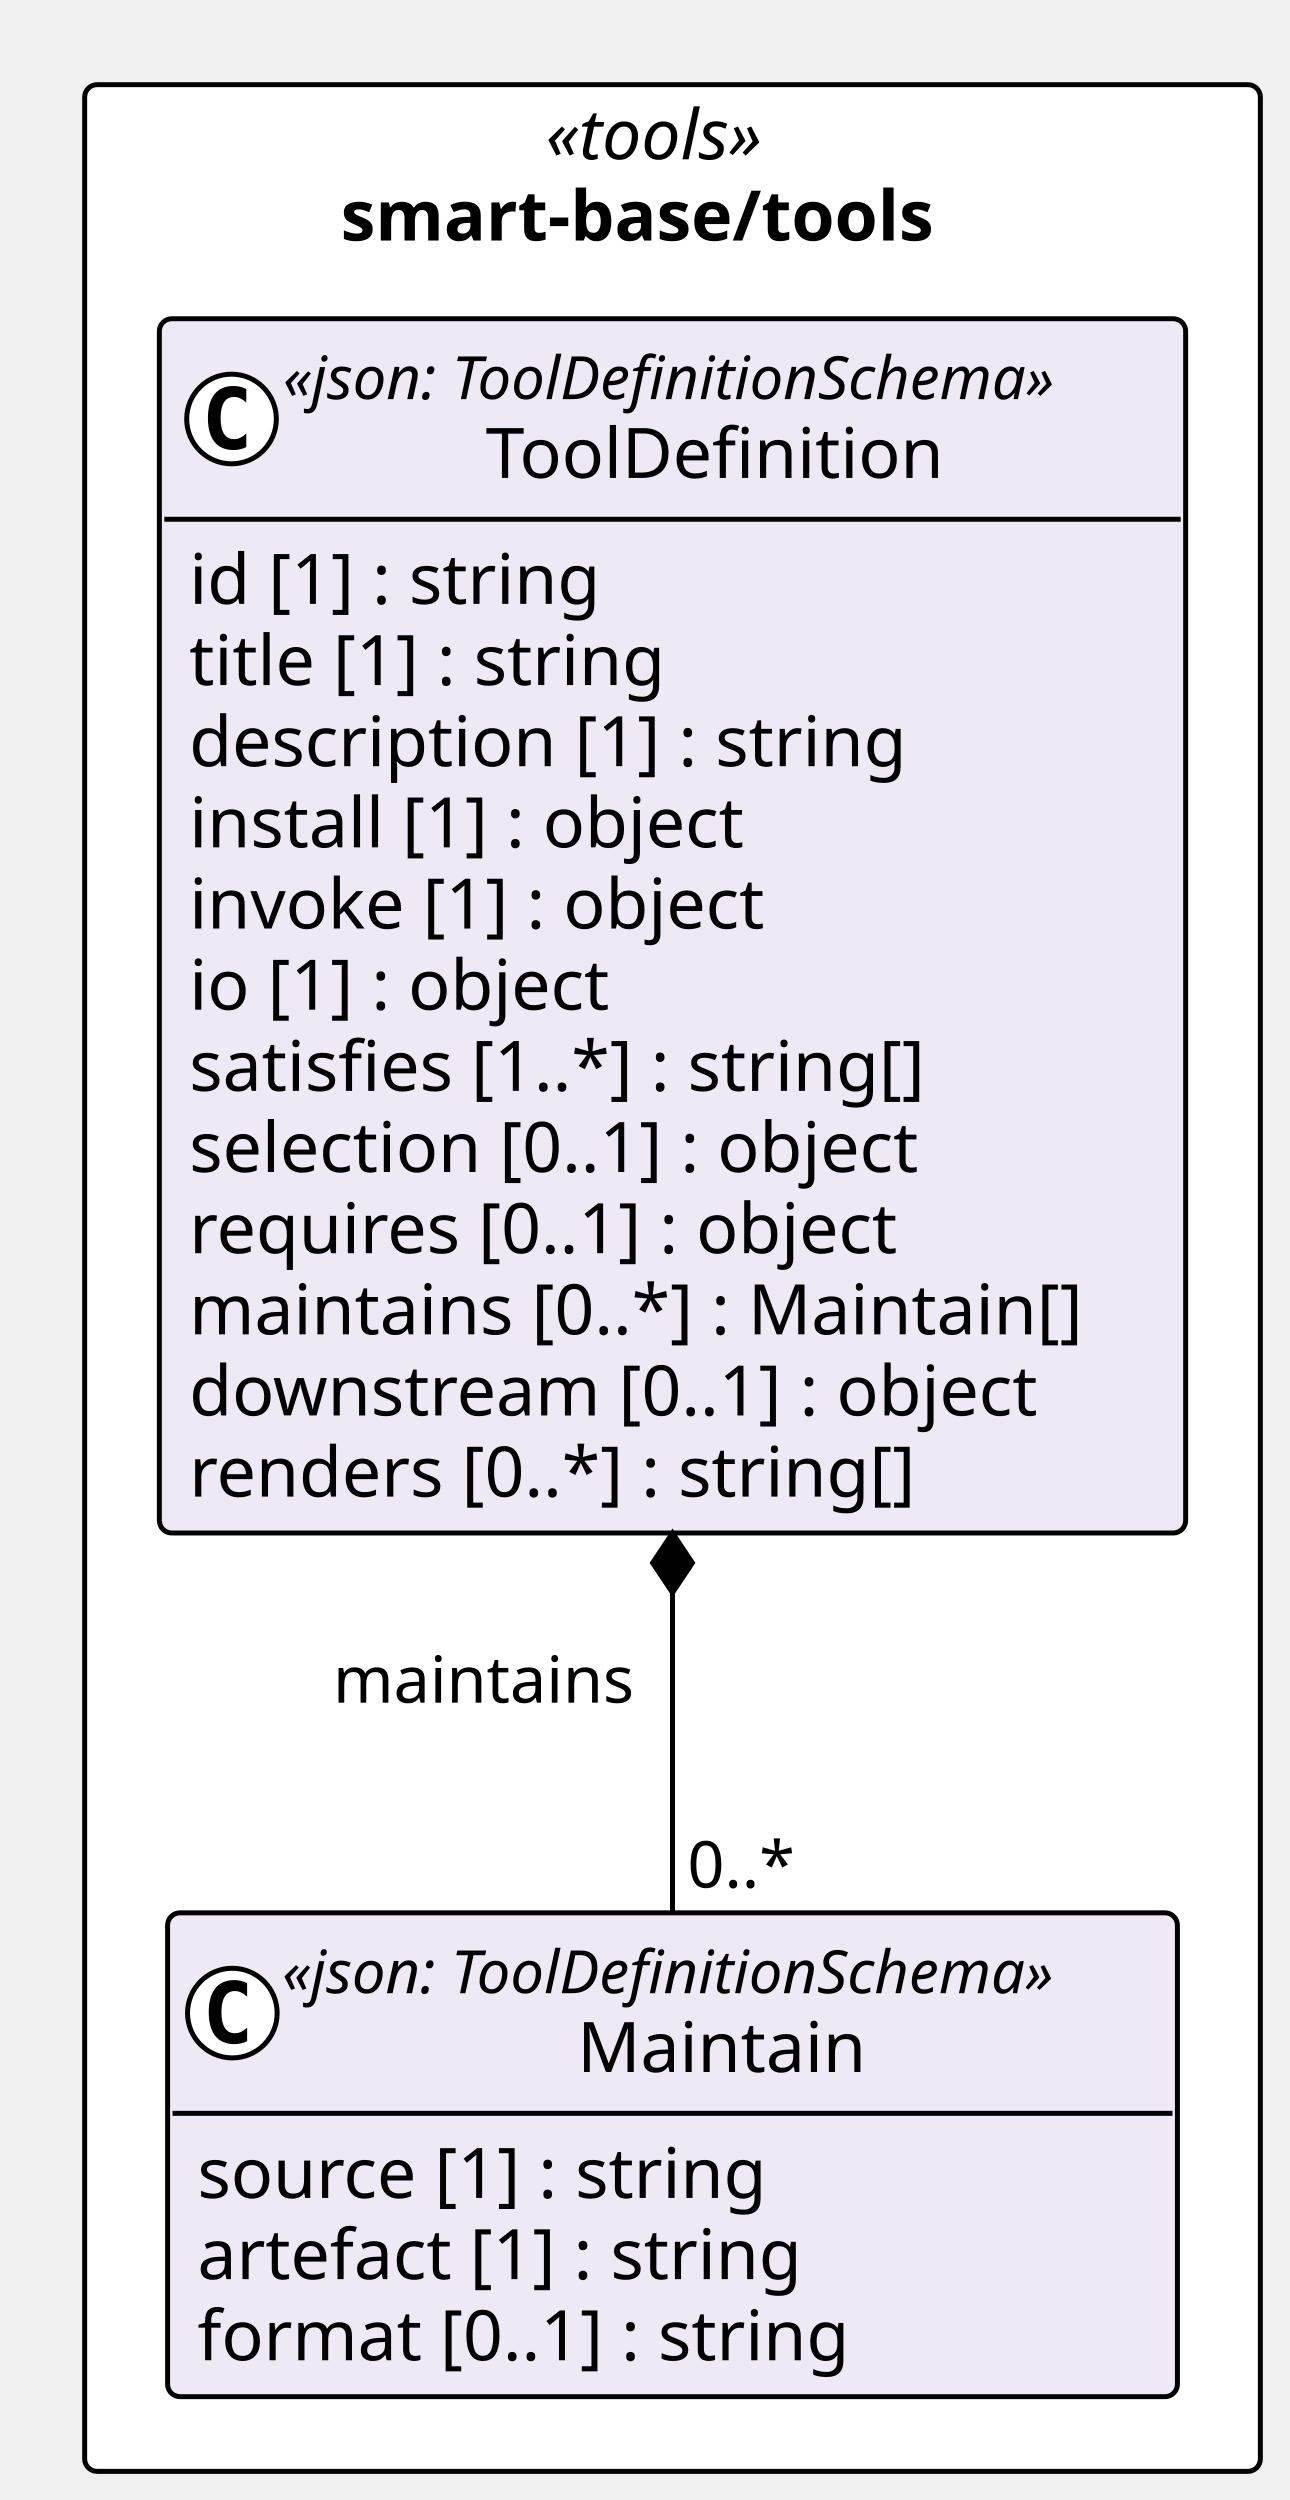
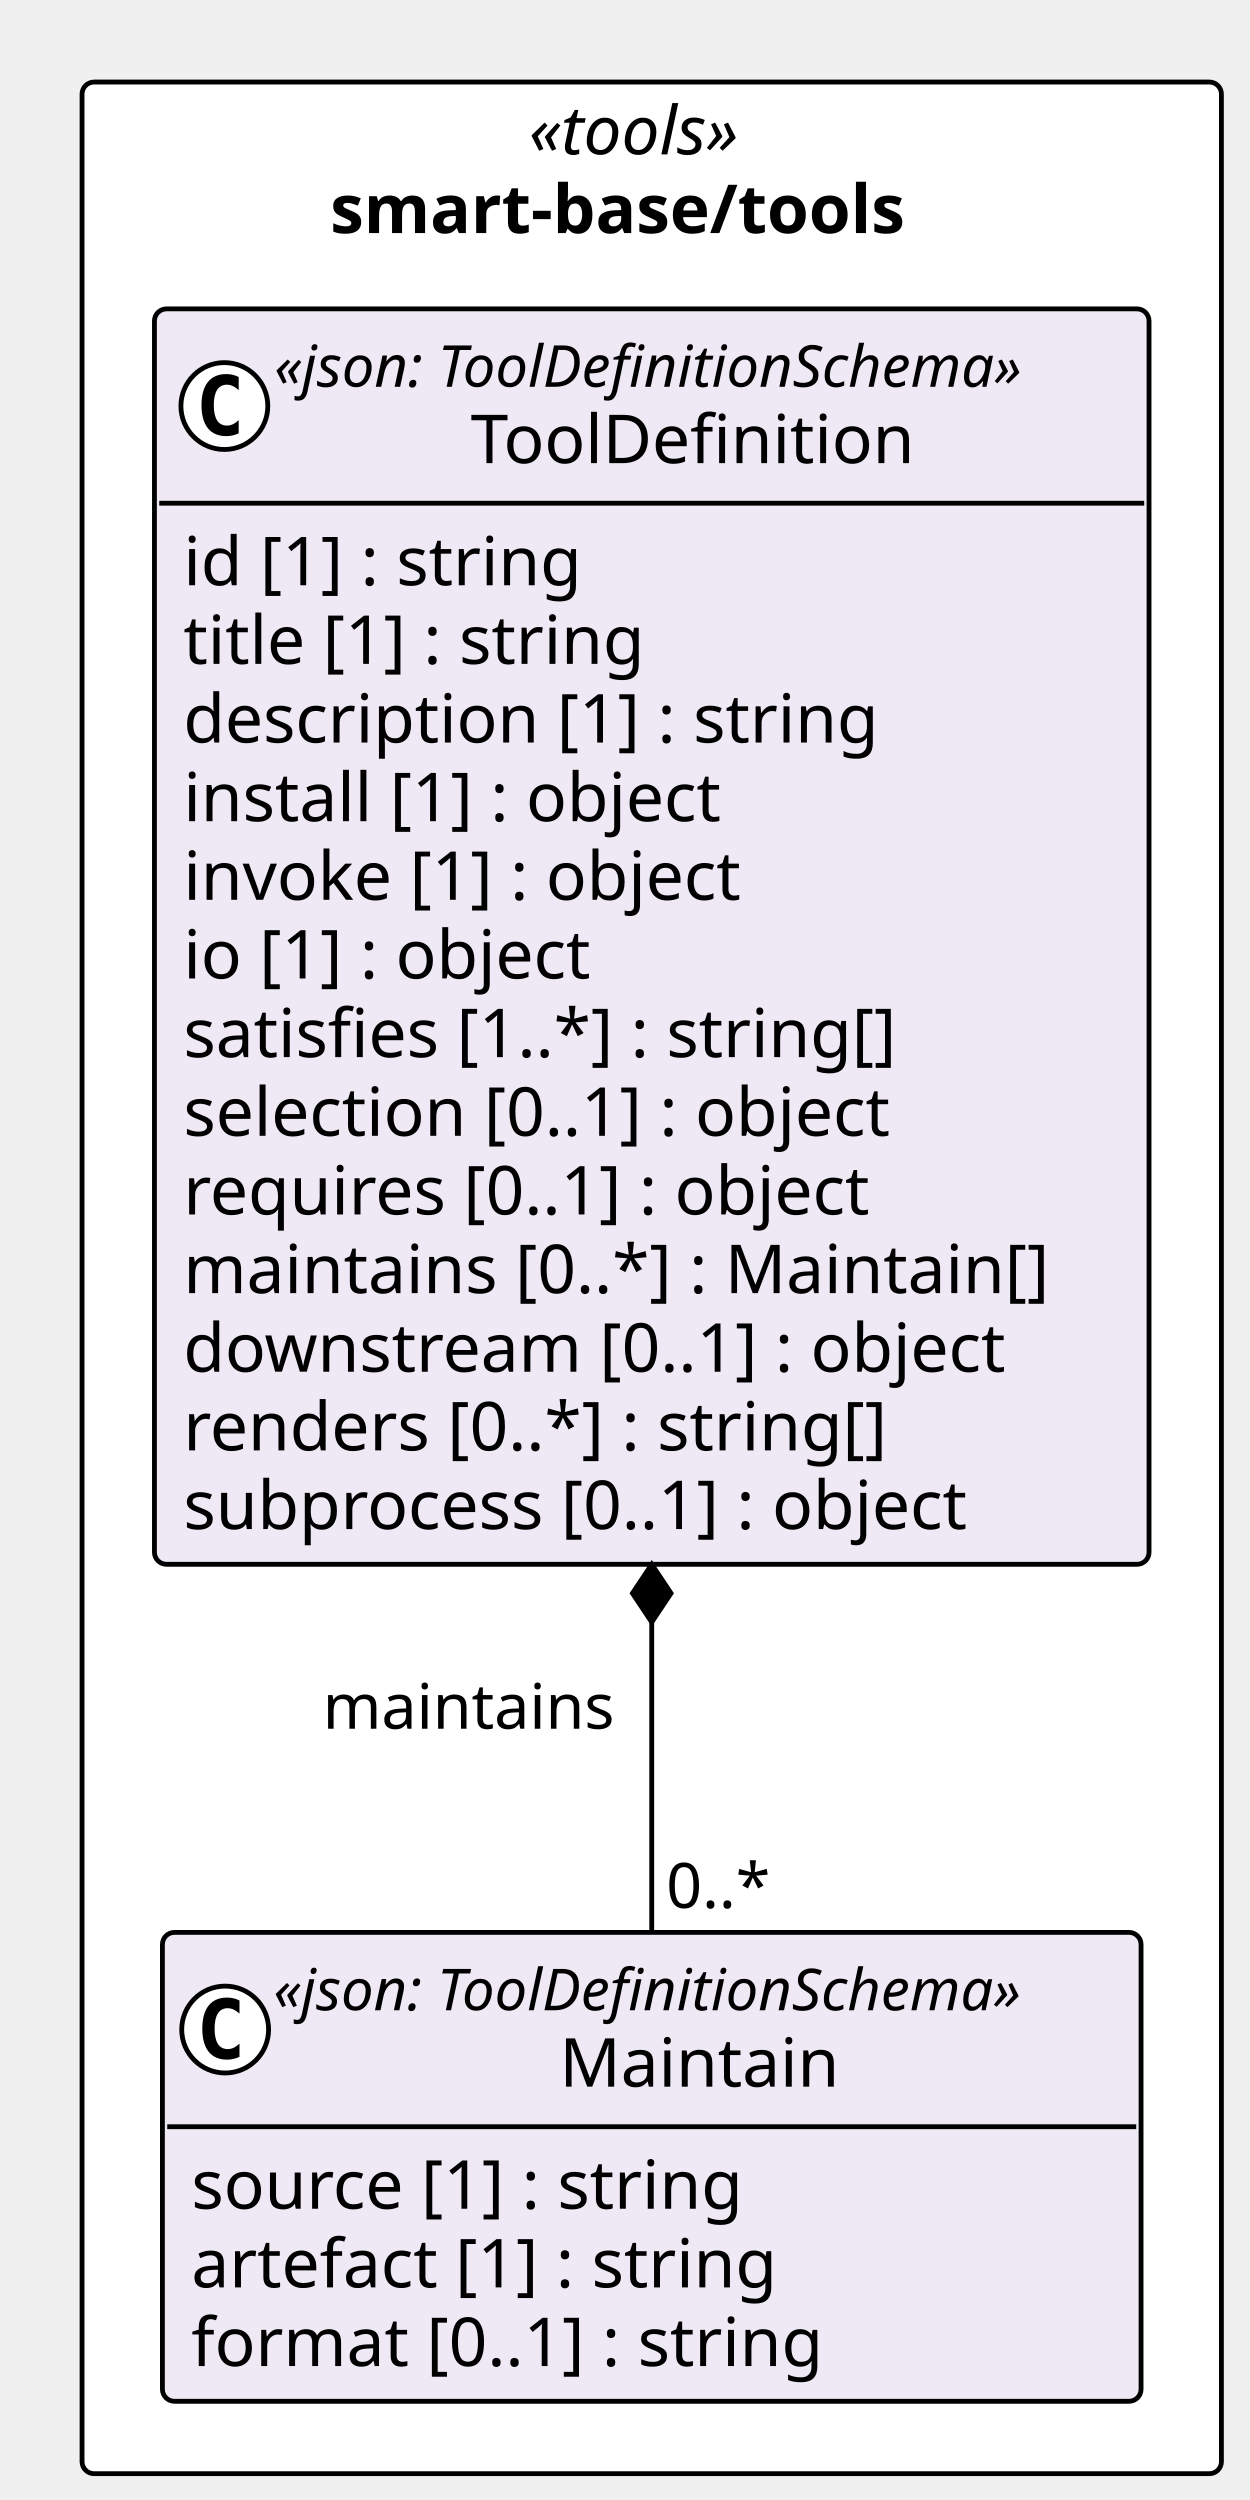
- <svg xmlns="http://www.w3.org/2000/svg" contentStyleType="text/css" height="502px" preserveAspectRatio="none" style="width:259px;height:502px;background:#FFFFFF;" version="1.1" viewBox="0 0 259 502" width="259px" zoomAndPan="magnify">
+ <svg xmlns="http://www.w3.org/2000/svg" contentStyleType="text/css" height="518px" preserveAspectRatio="none" style="width:259px;height:518px;background:#FFFFFF;" version="1.1" viewBox="0 0 259 518" width="259px" zoomAndPan="magnify">
  <defs />
  <g>
-     <rect fill="#FFFFFF" height="479.25" rx="2.5" ry="2.5" style="stroke:#000000;stroke-width:1.0;" width="236.079" x="17" y="17" />
+     <rect fill="#FFFFFF" height="495.547" rx="2.5" ry="2.5" style="stroke:#000000;stroke-width:1.0;" width="236.079" x="17" y="17" />
    <text fill="#000000" font-family="Verdana" font-size="14" font-style="italic" lengthAdjust="spacing" textLength="50.935" x="109.572" y="31.995">«tools»</text>
    <text fill="#000000" font-family="Verdana" font-size="14" font-weight="bold" lengthAdjust="spacing" textLength="133.246" x="68.416" y="48.292">smart-base/tools</text>
    <g id="elem_smart_base_tools_Maintain">
-       <rect codeLine="11" fill="#EEE9F5" height="97.156" id="smart_base_tools_Maintain" rx="2.5" ry="2.5" style="stroke:#000000;stroke-width:1.0;" width="202.775" x="33.652" y="384.094" />
-       <ellipse cx="46.652" cy="404.227" fill="#FFFFFF" rx="9" ry="9" style="stroke:#000000;stroke-width:1.0;" />
-       <path d="M49.621,409.867 Q49.042,410.164 48.402,410.305 Q47.761,410.461 47.058,410.461 Q44.558,410.461 43.23,408.82 Q41.917,407.164 41.917,404.039 Q41.917,400.914 43.23,399.258 Q44.558,397.602 47.058,397.602 Q47.761,397.602 48.402,397.758 Q49.058,397.914 49.621,398.211 L49.621,400.93 Q48.996,400.352 48.402,400.086 Q47.808,399.805 47.183,399.805 Q45.839,399.805 45.152,400.883 Q44.464,401.945 44.464,404.039 Q44.464,406.133 45.152,407.211 Q45.839,408.273 47.183,408.273 Q47.808,408.273 48.402,408.008 Q48.996,407.727 49.621,407.148 L49.621,409.867 Z " fill="#000000" />
-       <text fill="#000000" font-family="Verdana" font-size="12" font-style="italic" lengthAdjust="spacing" textLength="178.775" x="56.652" y="400.232">«json: ToolDefinitionSchema»</text>
-       <text fill="#000000" font-family="Verdana" font-size="14" lengthAdjust="spacing" textLength="60.252" x="115.914" y="416.058">Maintain</text>
-       <line style="stroke:#000000;stroke-width:1.0;" x1="34.652" x2="235.427" y1="424.359" y2="424.359" />
-       <text fill="#000000" font-family="Verdana" font-size="14" lengthAdjust="spacing" textLength="124.886" x="39.652" y="441.354">source [1] : string</text>
-       <text fill="#000000" font-family="Verdana" font-size="14" lengthAdjust="spacing" textLength="133.219" x="39.652" y="457.651">artefact [1] : string</text>
-       <text fill="#000000" font-family="Verdana" font-size="14" lengthAdjust="spacing" textLength="142.851" x="39.652" y="473.948">format [0..1] : string</text>
+       <rect codeLine="11" fill="#EEE9F5" height="97.156" id="smart_base_tools_Maintain" rx="2.5" ry="2.5" style="stroke:#000000;stroke-width:1.0;" width="202.775" x="33.652" y="400.391" />
+       <ellipse cx="46.652" cy="420.523" fill="#FFFFFF" rx="9" ry="9" style="stroke:#000000;stroke-width:1.0;" />
+       <path d="M49.621,426.164 Q49.042,426.461 48.402,426.602 Q47.761,426.758 47.058,426.758 Q44.558,426.758 43.23,425.117 Q41.917,423.461 41.917,420.336 Q41.917,417.211 43.23,415.555 Q44.558,413.898 47.058,413.898 Q47.761,413.898 48.402,414.055 Q49.058,414.211 49.621,414.508 L49.621,417.227 Q48.996,416.648 48.402,416.383 Q47.808,416.102 47.183,416.102 Q45.839,416.102 45.152,417.18 Q44.464,418.242 44.464,420.336 Q44.464,422.43 45.152,423.508 Q45.839,424.57 47.183,424.57 Q47.808,424.57 48.402,424.305 Q48.996,424.023 49.621,423.445 L49.621,426.164 Z " fill="#000000" />
+       <text fill="#000000" font-family="Verdana" font-size="12" font-style="italic" lengthAdjust="spacing" textLength="178.775" x="56.652" y="416.529">«json: ToolDefinitionSchema»</text>
+       <text fill="#000000" font-family="Verdana" font-size="14" lengthAdjust="spacing" textLength="60.252" x="115.914" y="432.354">Maintain</text>
+       <line style="stroke:#000000;stroke-width:1.0;" x1="34.652" x2="235.427" y1="440.656" y2="440.656" />
+       <text fill="#000000" font-family="Verdana" font-size="14" lengthAdjust="spacing" textLength="124.886" x="39.652" y="457.651">source [1] : string</text>
+       <text fill="#000000" font-family="Verdana" font-size="14" lengthAdjust="spacing" textLength="133.219" x="39.652" y="473.948">artefact [1] : string</text>
+       <text fill="#000000" font-family="Verdana" font-size="14" lengthAdjust="spacing" textLength="142.851" x="39.652" y="490.245">format [0..1] : string</text>
    </g>
    <g id="elem_smart_base_tools_ToolDefinition">
-       <rect codeLine="16" fill="#EEE9F5" height="243.828" id="smart_base_tools_ToolDefinition" rx="2.5" ry="2.5" style="stroke:#000000;stroke-width:1.0;" width="206.079" x="32" y="64" />
+       <rect codeLine="16" fill="#EEE9F5" height="260.125" id="smart_base_tools_ToolDefinition" rx="2.5" ry="2.5" style="stroke:#000000;stroke-width:1.0;" width="206.079" x="32" y="64" />
      <ellipse cx="46.487" cy="84.133" fill="#FFFFFF" rx="9" ry="9" style="stroke:#000000;stroke-width:1.0;" />
      <path d="M49.455,89.773 Q48.877,90.07 48.237,90.211 Q47.596,90.367 46.893,90.367 Q44.393,90.367 43.065,88.727 Q41.752,87.07 41.752,83.945 Q41.752,80.82 43.065,79.164 Q44.393,77.508 46.893,77.508 Q47.596,77.508 48.237,77.664 Q48.893,77.82 49.455,78.117 L49.455,80.836 Q48.83,80.258 48.237,79.992 Q47.643,79.711 47.018,79.711 Q45.674,79.711 44.987,80.789 Q44.299,81.852 44.299,83.945 Q44.299,86.039 44.987,87.117 Q45.674,88.18 47.018,88.18 Q47.643,88.18 48.237,87.914 Q48.83,87.633 49.455,87.055 L49.455,89.773 Z " fill="#000000" />
      <text fill="#000000" font-family="Verdana" font-size="12" font-style="italic" lengthAdjust="spacing" textLength="178.775" x="56.817" y="80.139">«json: ToolDefinitionSchema»</text>
      <text fill="#000000" font-family="Verdana" font-size="14" lengthAdjust="spacing" textLength="97.364" x="97.523" y="95.964">ToolDefinition</text>
      <line style="stroke:#000000;stroke-width:1.0;" x1="33" x2="237.079" y1="104.266" y2="104.266" />
      <text fill="#000000" font-family="Verdana" font-size="14" lengthAdjust="spacing" textLength="90.863" x="38" y="121.261">id [1] : string</text>
      <text fill="#000000" font-family="Verdana" font-size="14" lengthAdjust="spacing" textLength="105.458" x="38" y="137.558">title [1] : string</text>
      <text fill="#000000" font-family="Verdana" font-size="14" lengthAdjust="spacing" textLength="155.928" x="38" y="153.855">description [1] : string</text>
      <text fill="#000000" font-family="Verdana" font-size="14" lengthAdjust="spacing" textLength="122.944" x="38" y="170.151">install [1] : object</text>
      <text fill="#000000" font-family="Verdana" font-size="14" lengthAdjust="spacing" textLength="127.374" x="38" y="186.448">invoke [1] : object</text>
      <text fill="#000000" font-family="Verdana" font-size="14" lengthAdjust="spacing" textLength="93.495" x="38" y="202.745">io [1] : object</text>
      <text fill="#000000" font-family="Verdana" font-size="14" lengthAdjust="spacing" textLength="162.183" x="38" y="219.042">satisfies [1..*] : string[]</text>
      <text fill="#000000" font-family="Verdana" font-size="14" lengthAdjust="spacing" textLength="161.773" x="38" y="235.339">selection [0..1] : object</text>
      <text fill="#000000" font-family="Verdana" font-size="14" lengthAdjust="spacing" textLength="156.529" x="38" y="251.636">requires [0..1] : object</text>
      <text fill="#000000" font-family="Verdana" font-size="14" lengthAdjust="spacing" textLength="194.079" x="38" y="267.933">maintains [0..*] : Maintain[]</text>
      <text fill="#000000" font-family="Verdana" font-size="14" lengthAdjust="spacing" textLength="185.992" x="38" y="284.229">downstream [0..1] : object</text>
      <text fill="#000000" font-family="Verdana" font-size="14" lengthAdjust="spacing" textLength="158.703" x="38" y="300.526">renders [0..*] : string[]</text>
+       <text fill="#000000" font-family="Verdana" font-size="14" lengthAdjust="spacing" textLength="178.008" x="38" y="316.823">subprocess [0..1] : object</text>
    </g>
-     <line style="stroke:#000000;stroke-width:1.0;" x1="135.04" x2="135.04" y1="307.828" y2="384.094" />
-     <polygon fill="#000000" points="135.04,307.828,131.04,313.828,135.04,319.828,139.04,313.828,135.04,307.828" style="stroke:#000000;stroke-width:1.0;" />
-     <text fill="#000000" font-family="Verdana" font-size="13" lengthAdjust="spacing" textLength="64.168" x="66.871" y="341.895">maintains</text>
-     <text fill="#000000" font-family="Verdana" font-size="13" lengthAdjust="spacing" textLength="23.036" x="138.04" y="379.028">0..*</text>
+     <line style="stroke:#000000;stroke-width:1.0;" x1="135.04" x2="135.04" y1="324.125" y2="400.391" />
+     <polygon fill="#000000" points="135.04,324.125,131.04,330.125,135.04,336.125,139.04,330.125,135.04,324.125" style="stroke:#000000;stroke-width:1.0;" />
+     <text fill="#000000" font-family="Verdana" font-size="13" lengthAdjust="spacing" textLength="64.168" x="66.871" y="358.192">maintains</text>
+     <text fill="#000000" font-family="Verdana" font-size="13" lengthAdjust="spacing" textLength="23.036" x="138.04" y="395.325">0..*</text>
  </g>
</svg>
